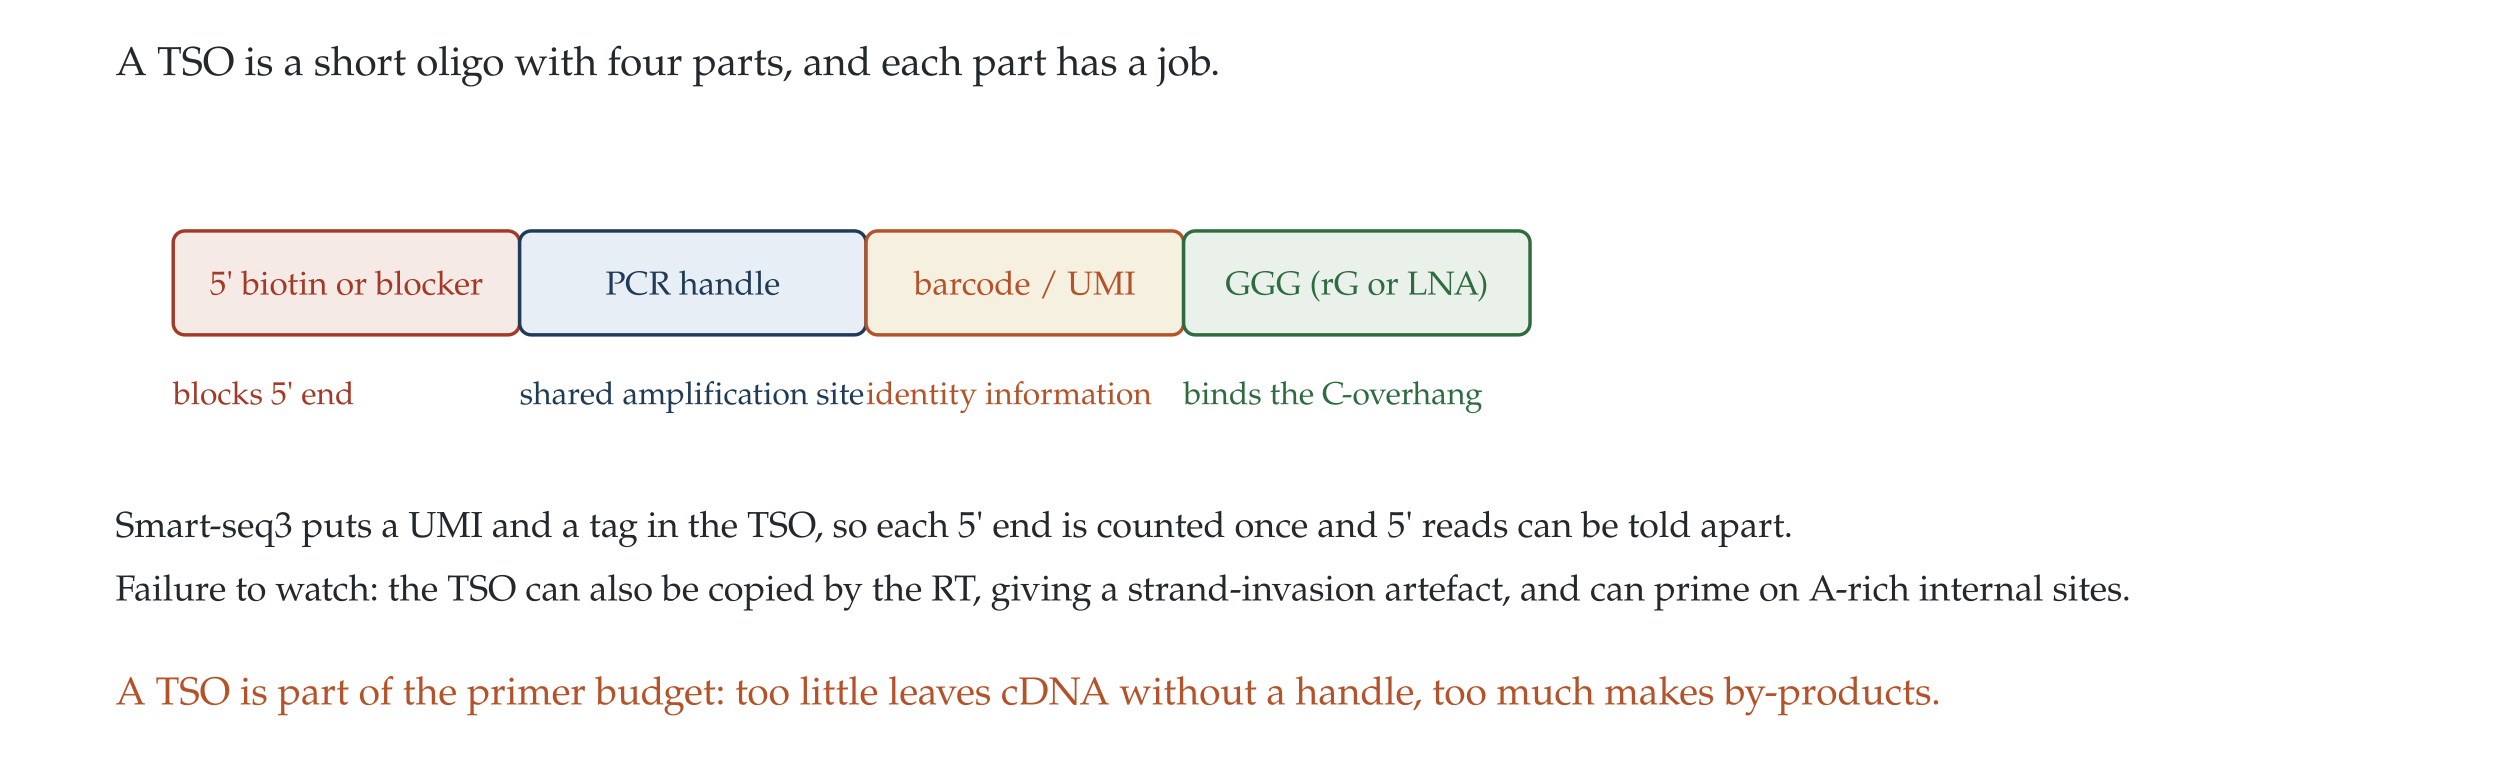
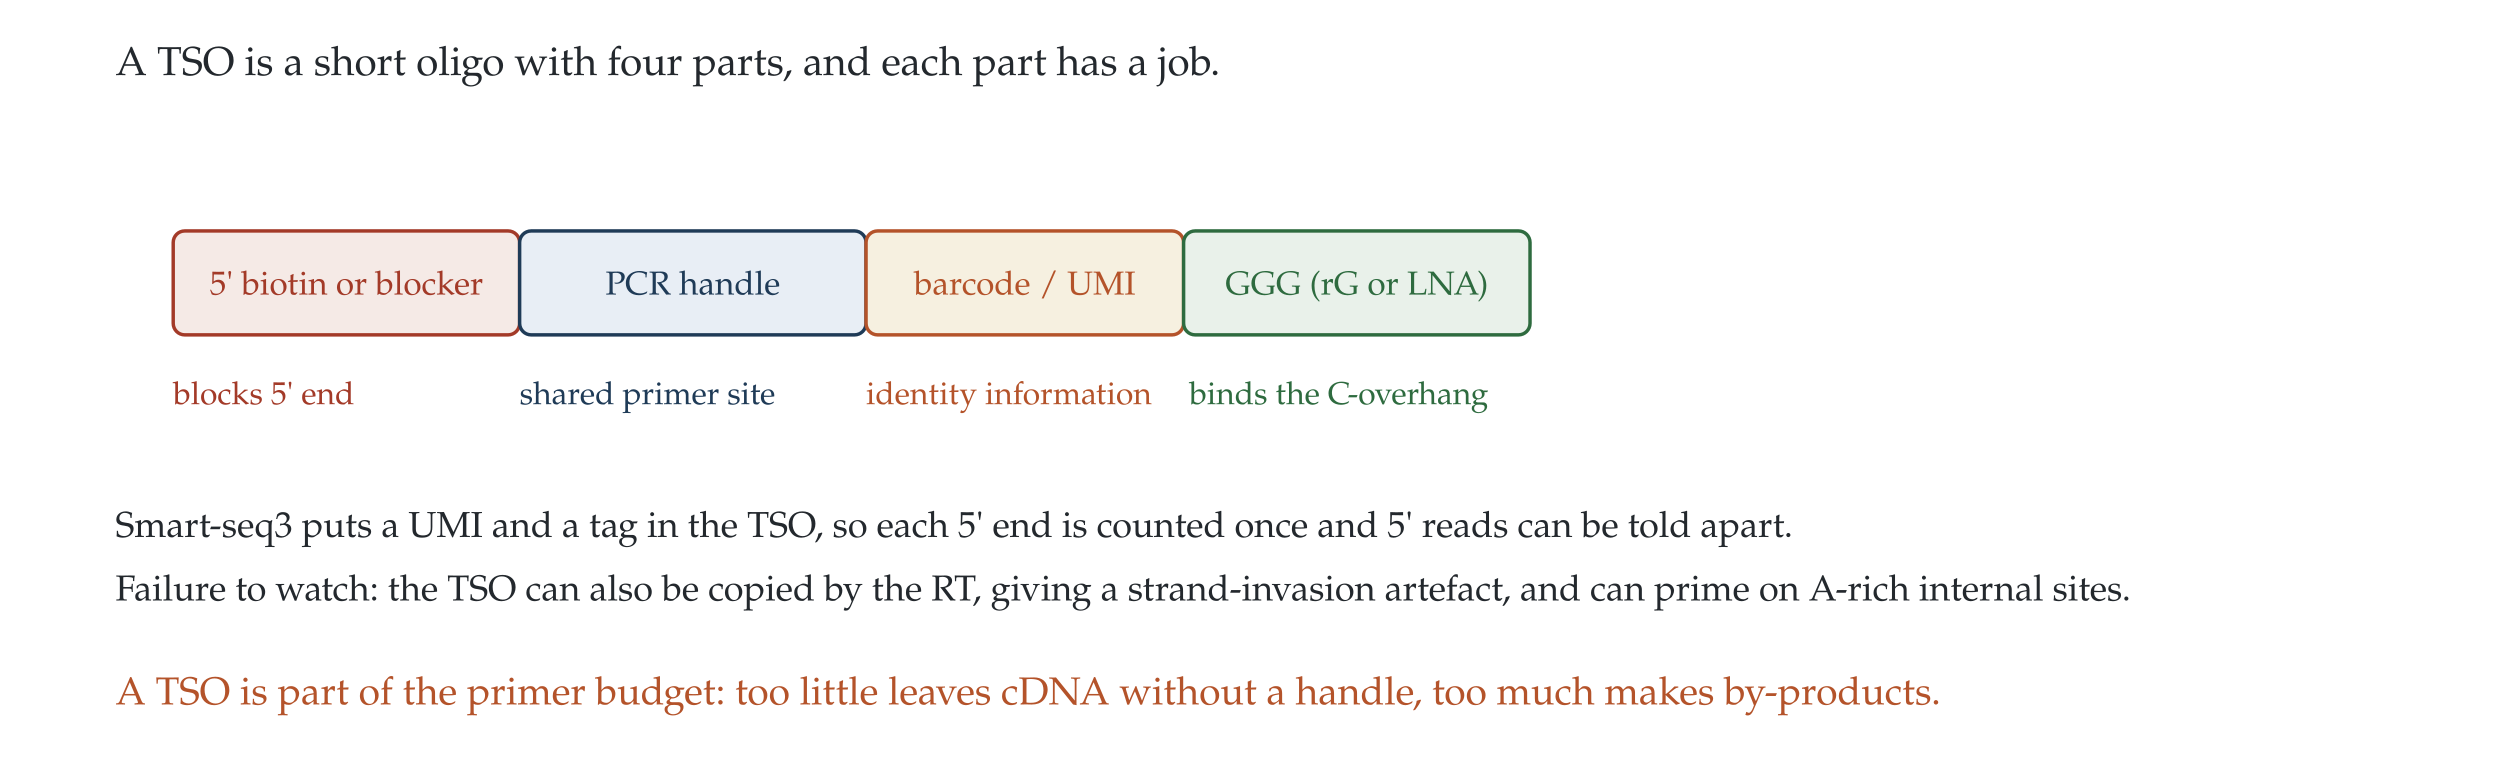
<svg xmlns="http://www.w3.org/2000/svg" viewBox="0 0 866 262" width="866" height="262" font-family="&quot;Palatino Linotype&quot;, &quot;Book Antiqua&quot;, Palatino, FreeSerif, serif" fill="#23282d">
  <rect width="800" height="262" fill="none" />
  <text x="40" y="26" font-size="14" fill="#23282d">A TSO is a short oligo with four parts, and each part has a job.</text>
  <rect x="60" y="80" width="120" height="36" rx="4" fill="#f5eae6" stroke="#a33a28" stroke-width="1.2" />
  <text x="120.0" y="102.025" font-size="11.5" text-anchor="middle" fill="#a33a28">5' biotin or blocker</text>
  <rect x="180" y="80" width="120" height="36" rx="4" fill="#e8eef5" stroke="#1f3b57" stroke-width="1.2" />
  <text x="240.0" y="102.025" font-size="11.5" text-anchor="middle" fill="#1f3b57">PCR handle</text>
  <rect x="300" y="80" width="110" height="36" rx="4" fill="#f6f0e0" stroke="#b4532a" stroke-width="1.2" />
  <text x="355.0" y="102.025" font-size="11.5" text-anchor="middle" fill="#b4532a">barcode / UMI</text>
  <rect x="410" y="80" width="120" height="36" rx="4" fill="#e9f1ea" stroke="#2e6b3f" stroke-width="1.2" />
  <text x="470.0" y="102.025" font-size="11.5" text-anchor="middle" fill="#2e6b3f">GGG (rG or LNA)</text>
  <text x="60" y="140" font-size="11" fill="#a33a28">blocks 5' end</text>
-   <text x="180" y="140" font-size="11" fill="#1f3b57">shared amplification site</text>
+   <text x="180" y="140" font-size="11" fill="#1f3b57">shared primer site</text>
  <text x="300" y="140" font-size="11" fill="#b4532a">identity information</text>
-   <text x="410" y="140" font-size="11" fill="#2e6b3f">binds the C-overhang</text>
+   <text x="412" y="140" font-size="11" fill="#2e6b3f">binds the C-overhang</text>
  <text x="40" y="186" font-size="12.5" fill="#23282d">Smart-seq3 puts a UMI and a tag in the TSO, so each 5' end is counted once and 5' reads can be told apart.</text>
  <text x="40" y="208" font-size="12.5" fill="#23282d">Failure to watch: the TSO can also be copied by the RT, giving a strand-invasion artefact, and can prime on A-rich internal sites.</text>
  <text x="40" y="244" font-size="13.5" fill="#b4532a">A TSO is part of the primer budget: too little leaves cDNA without a handle, too much makes by-products.</text>
</svg>
